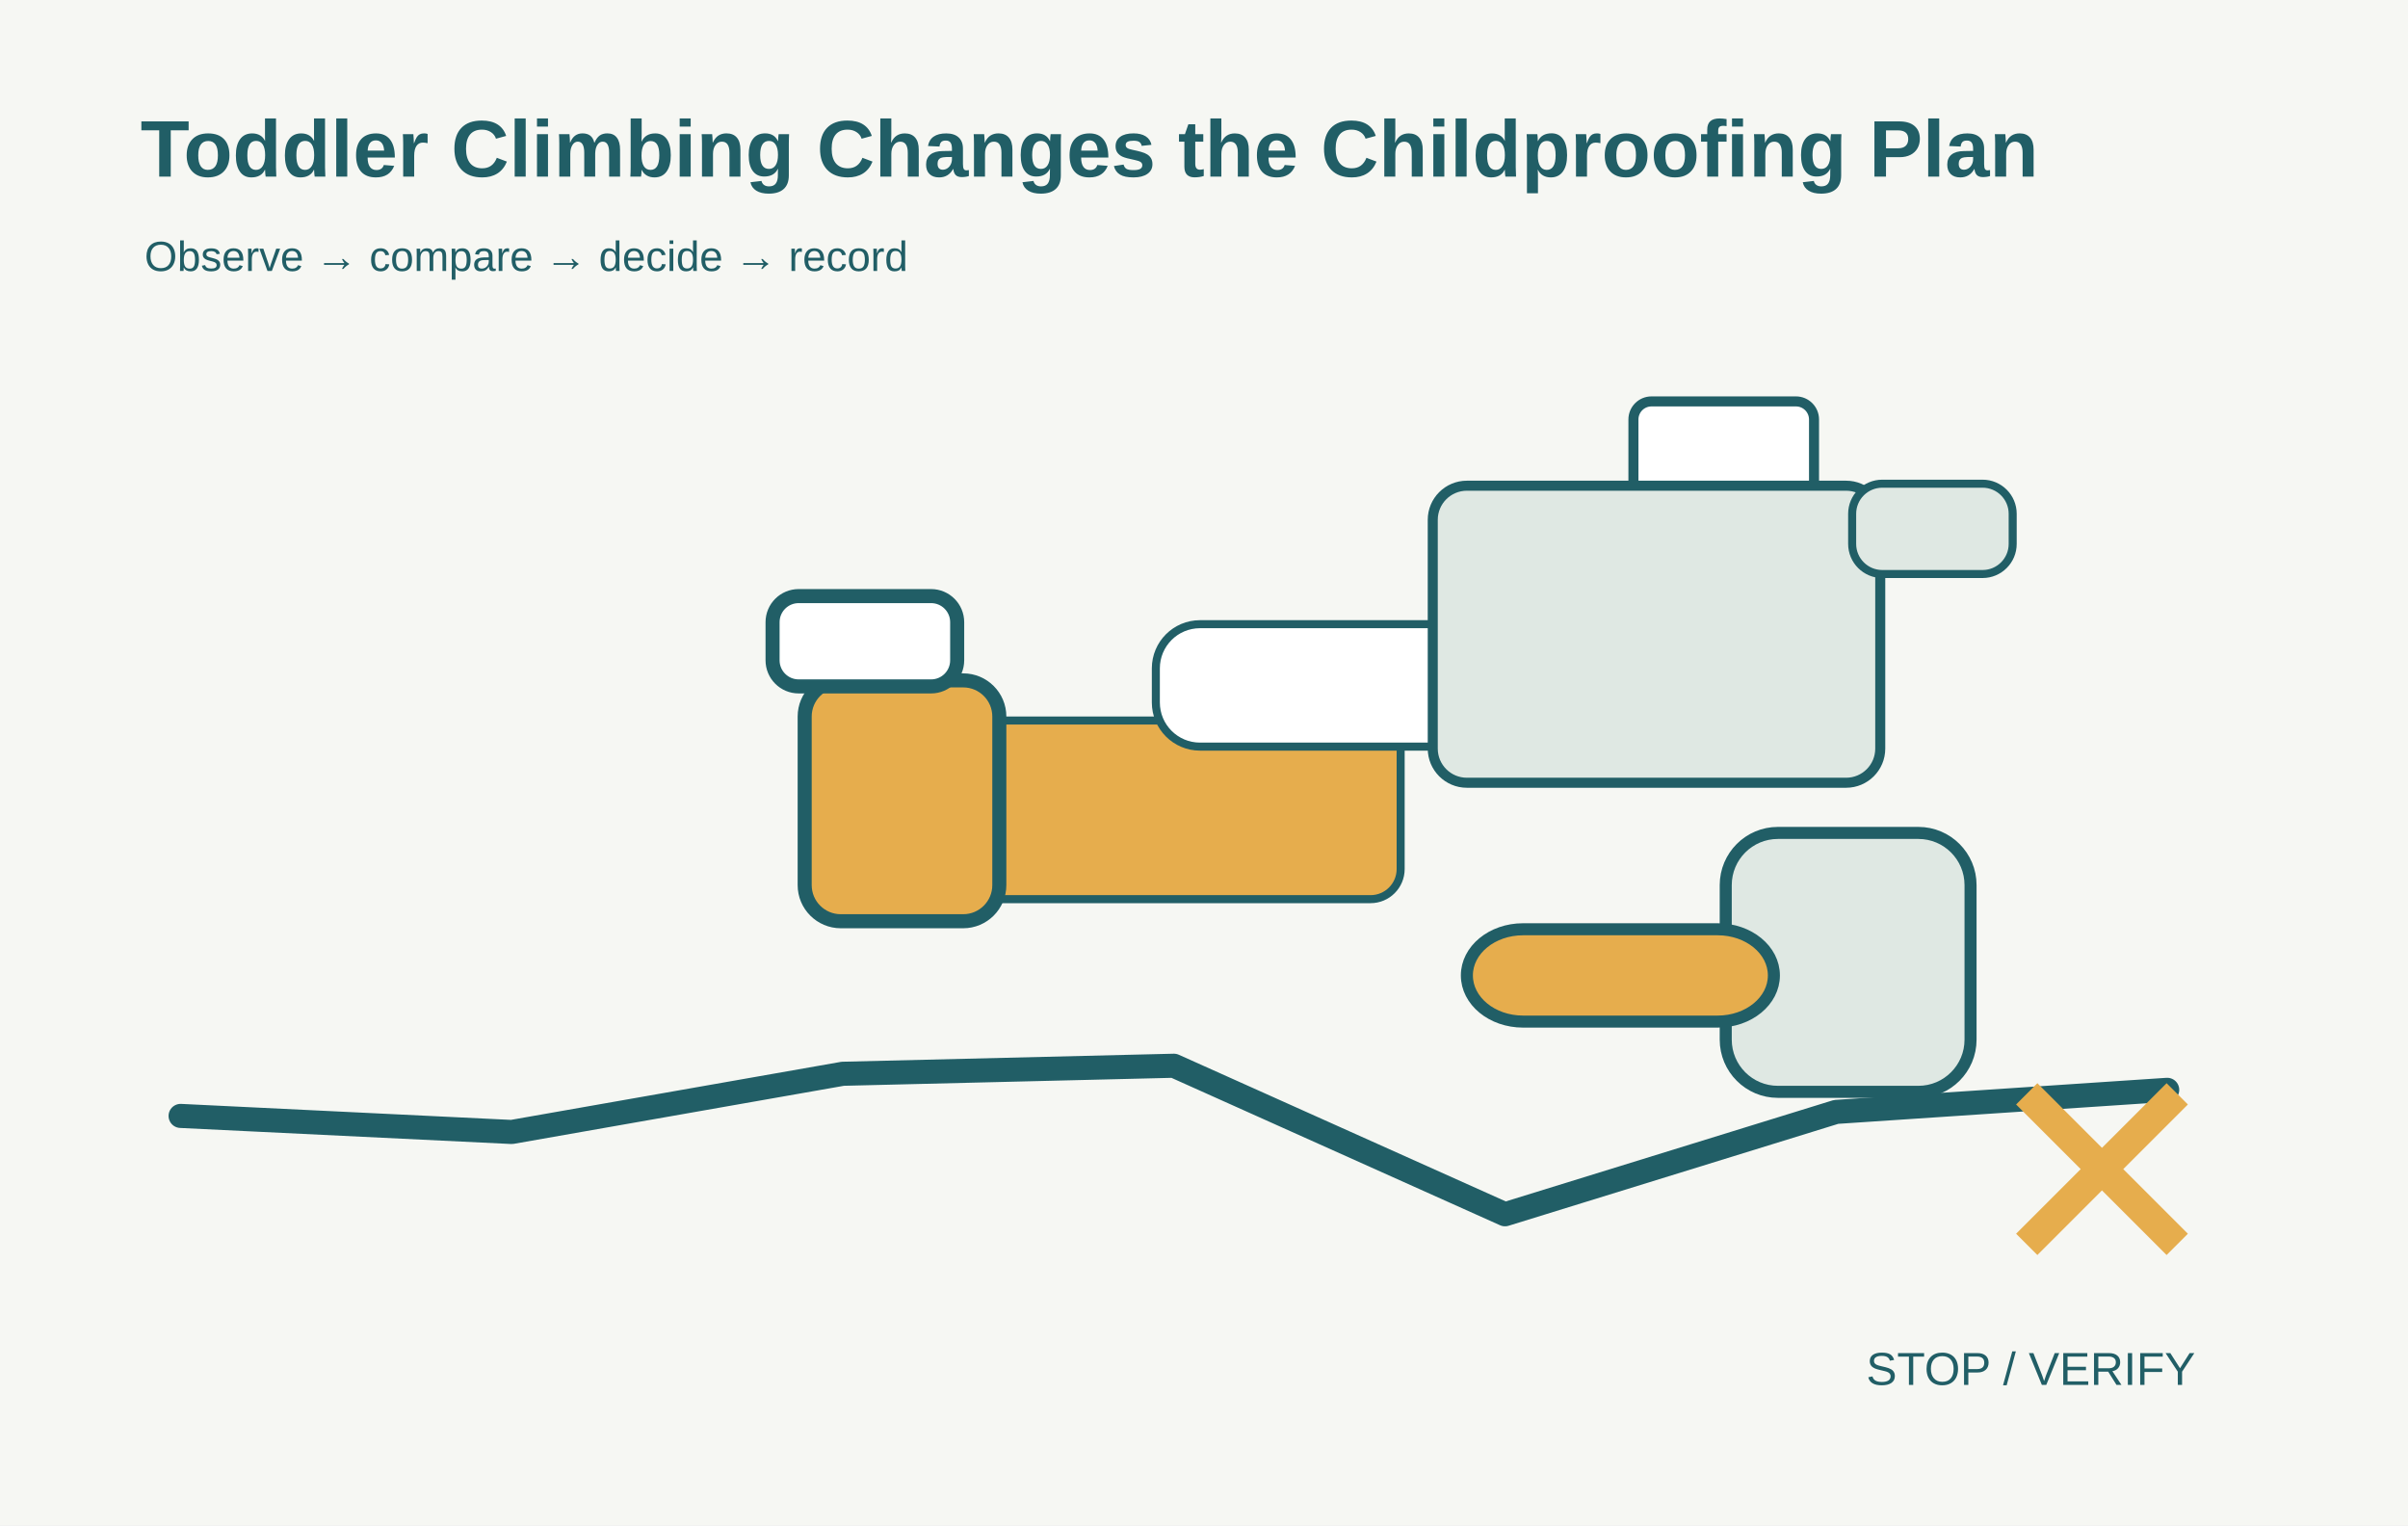
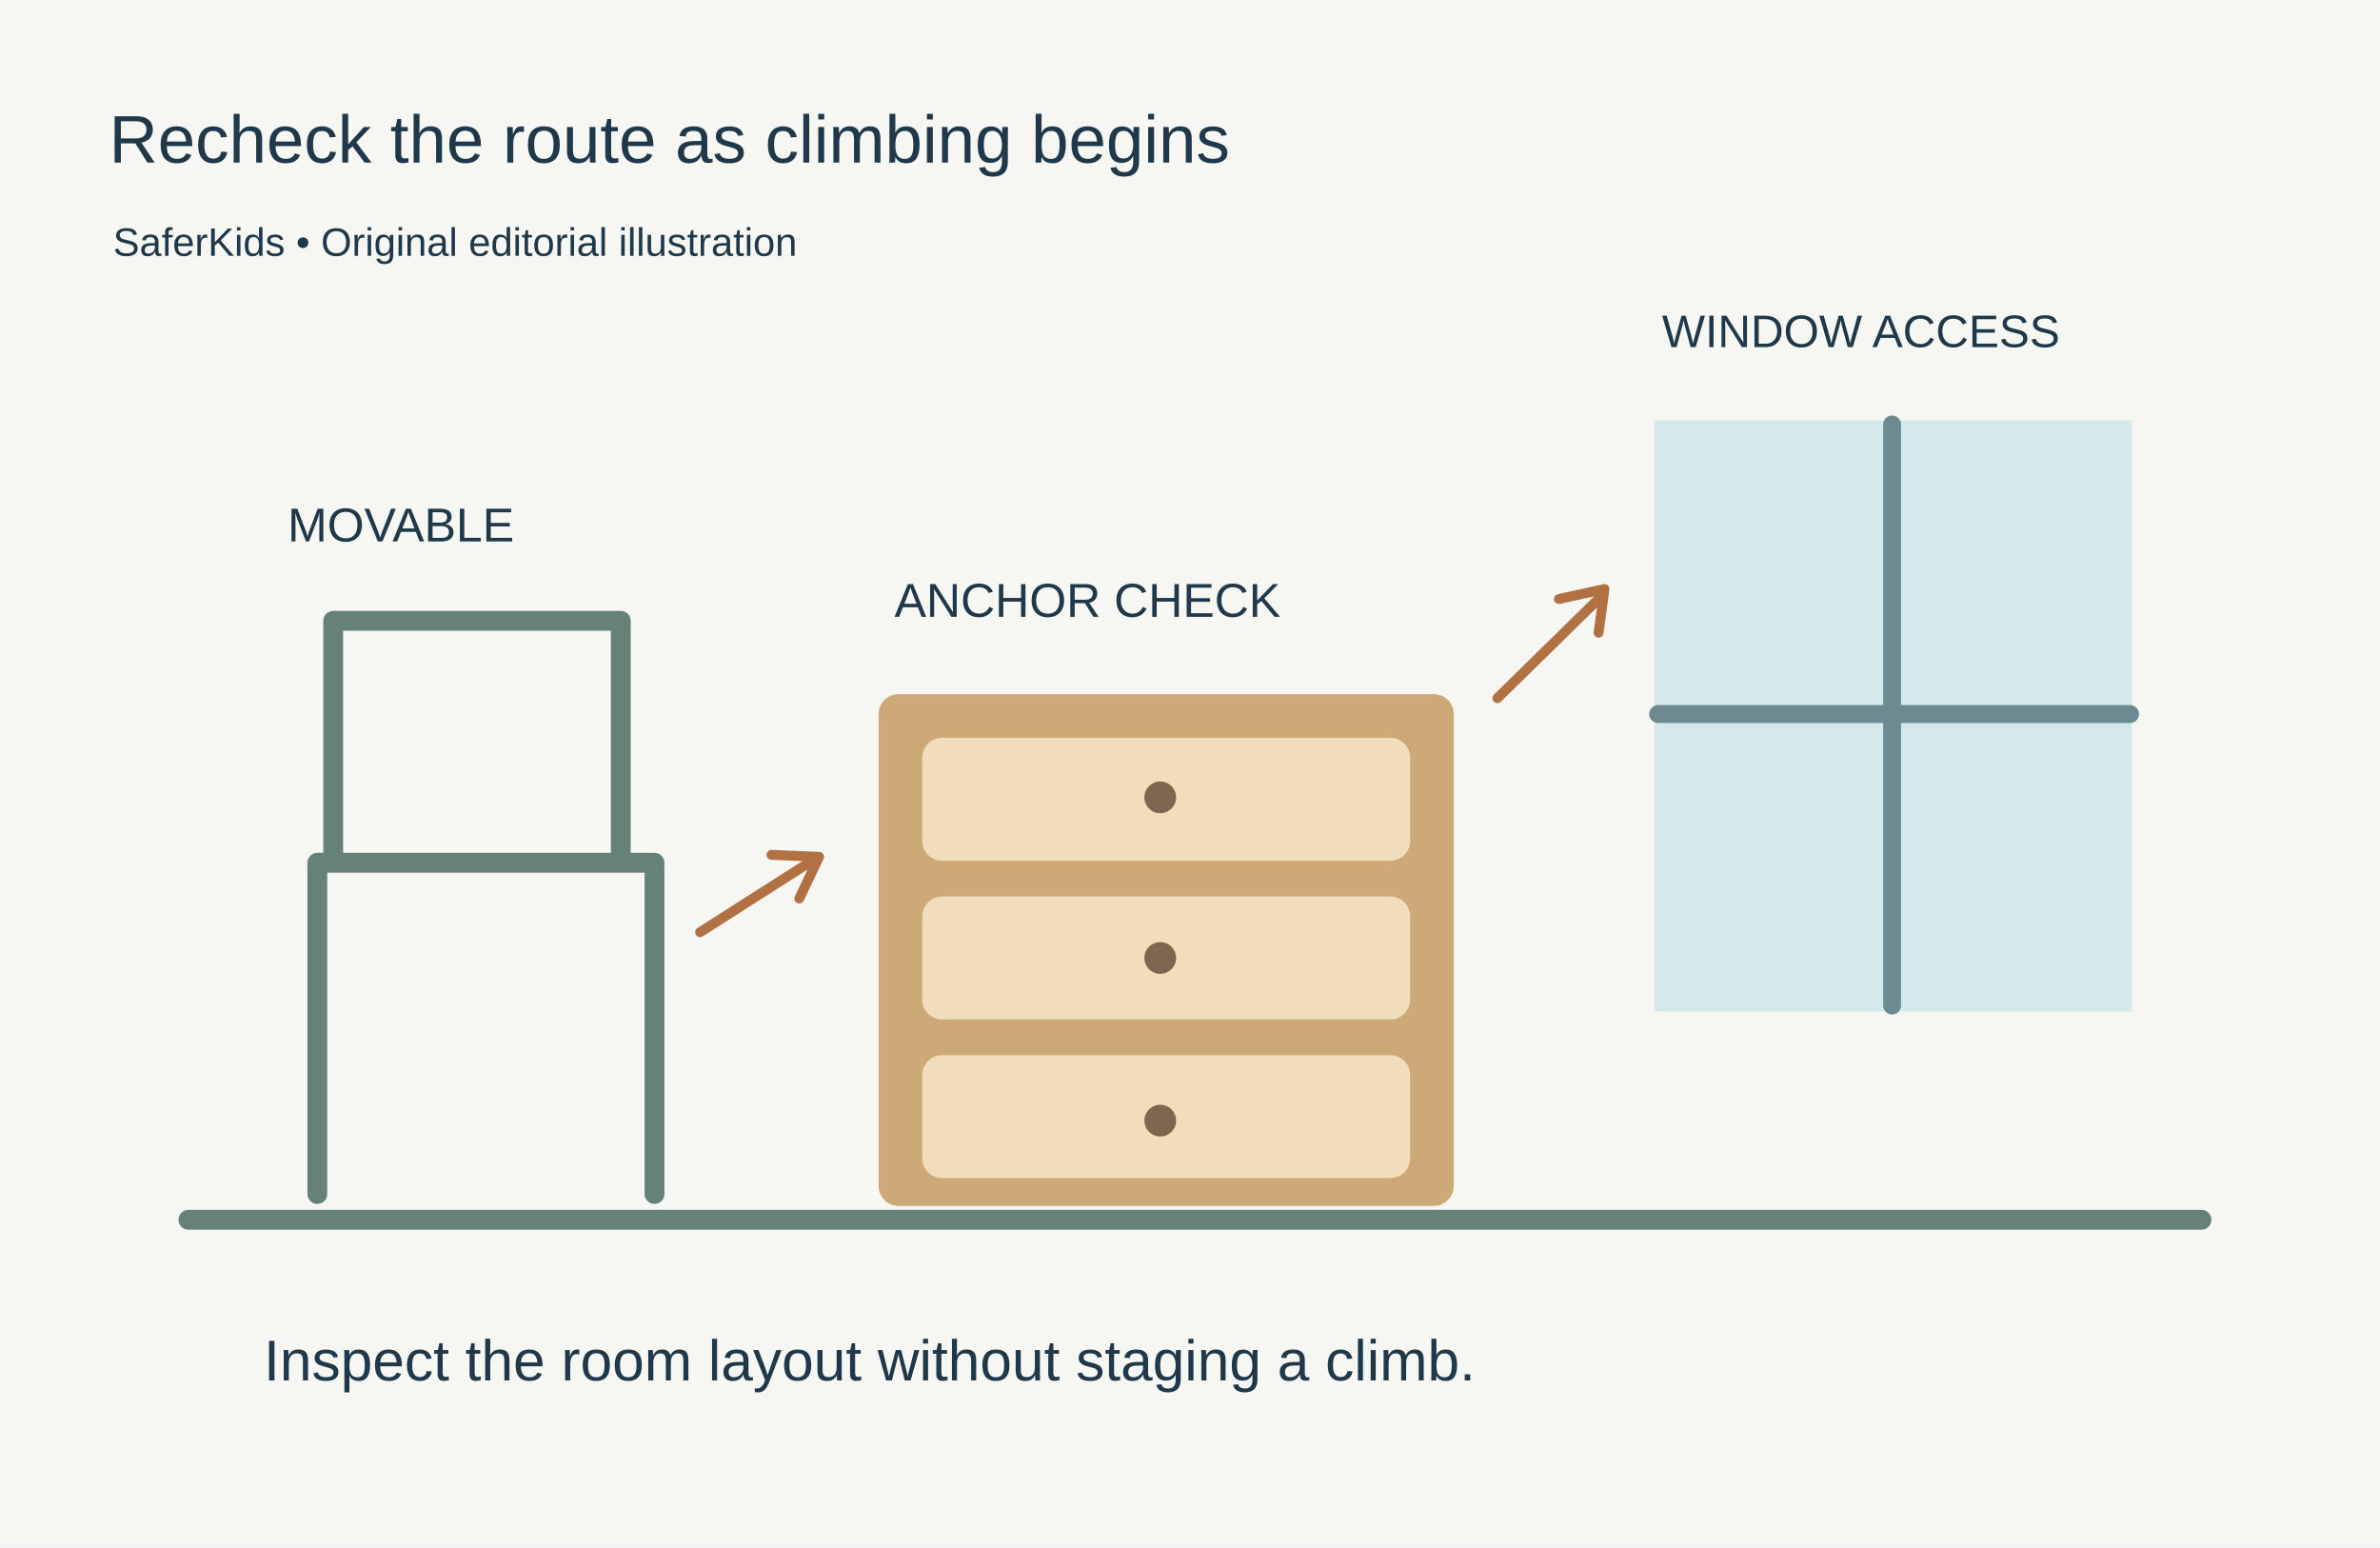
- <svg xmlns="http://www.w3.org/2000/svg" width="1200" height="760" viewBox="0 0 1200 760" role="img" aria-labelledby="title desc">
-   <rect width="1200" height="760" fill="#f6f7f3" />
-   <g>
-     <rect x="449" y="359" width="249" height="89" rx="15" fill="#e6ad4d" stroke="#215e66" stroke-width="4" />
-     <rect x="814" y="200" width="90" height="66" rx="9" fill="#ffffff" stroke="#215e66" stroke-width="5" />
-     <rect x="860" y="415" width="122" height="129" rx="26" fill="#dfe8e3" stroke="#215e66" stroke-width="6" />
-     <rect x="401" y="339" width="97" height="120" rx="18" fill="#e6ad4d" stroke="#215e66" stroke-width="7" />
-     <rect x="576" y="311" width="245" height="61" rx="22" fill="#ffffff" stroke="#215e66" stroke-width="4" />
-     <rect x="714" y="242" width="223" height="148" rx="17" fill="#dfe8e3" stroke="#215e66" stroke-width="5" />
-     <rect x="731" y="463" width="153" height="46" rx="28" fill="#e6ad4d" stroke="#215e66" stroke-width="6" />
-     <rect x="385" y="297" width="92" height="45" rx="13" fill="#ffffff" stroke="#215e66" stroke-width="7" />
-     <rect x="923" y="241" width="80" height="45" rx="15" fill="#dfe8e3" stroke="#215e66" stroke-width="4" />
-     <polyline points="90,556 255,564 420,535 585,531 750,605 915,554 1080,543" fill="none" stroke="#215e66" stroke-width="12" stroke-linecap="round" stroke-linejoin="round" />
-     <text x="70" y="88" font-family="Arial,sans-serif" font-size="40" font-weight="700" fill="#215e66">Toddler Climbing Changes the Childproofing Plan</text>
-     <text x="72" y="135" font-family="Arial,sans-serif" font-size="21" fill="#215e66">Observe → compare → decide → record</text>
-     <path d="M1010 545 l75 75 m0 -75 l-75 75" stroke="#e6ad4d" stroke-width="15" />
-     <text x="930" y="690" font-family="Arial,sans-serif" font-size="23" fill="#215e66">STOP / VERIFY</text>
+ <svg xmlns="http://www.w3.org/2000/svg" width="1200" height="780" viewBox="0 0 1200 780" role="img" aria-labelledby="title desc">
+   <rect width="1200" height="780" fill="#f6f7f3" />
+   <g font-family="Arial, sans-serif">
+     <text x="55" y="82" font-size="34" fill="#20394a">Recheck the route as climbing begins</text>
+     <text x="57" y="129" font-size="20" fill="#20394a">SaferKids • Original editorial illustration</text>
+     <path d="M95 615 H1110 M160 602 V435 H330 V602 M168 435 V313 H313 V435" fill="none" stroke="#668278" stroke-width="10" stroke-linecap="round" stroke-linejoin="round" />
+     <rect x="443" y="350" width="290" height="258" rx="10" fill="#cda978" />
+     <rect x="465" y="372" width="246" height="62" rx="10" fill="#f0ddbc" />
+     <rect x="465" y="452" width="246" height="62" rx="10" fill="#f0ddbc" />
+     <rect x="465" y="532" width="246" height="62" rx="10" fill="#f0ddbc" />
+     <circle cx="585" cy="402" r="8" fill="#7c674f" />
+     <circle cx="585" cy="483" r="8" fill="#7c674f" />
+     <circle cx="585" cy="565" r="8" fill="#7c674f" />
+     <rect x="834" y="212" width="241" height="298" rx="0" fill="#d6e9ea" />
+     <path d="M954 214 V507 M836 360 H1074" fill="none" stroke="#6c8a90" stroke-width="9" stroke-linecap="round" stroke-linejoin="round" />
+     <text x="145" y="273" font-size="24" fill="#20394a">MOVABLE</text>
+     <text x="451" y="311" font-size="24" fill="#20394a">ANCHOR CHECK</text>
+     <text x="838" y="175" font-size="23" fill="#20394a">WINDOW ACCESS</text>
+     <path d="M353 470 L411 433 M389 431 L413 432 L403 453" fill="none" stroke="#b17143" stroke-width="5" stroke-linecap="round" stroke-linejoin="round" />
+     <path d="M755 352 L808 300 M786 302 L809 297 L806 319" fill="none" stroke="#b17143" stroke-width="5" stroke-linecap="round" stroke-linejoin="round" />
+     <text x="133" y="696" font-size="29" fill="#20394a">Inspect the room layout without staging a climb.</text>
  </g>
</svg>
